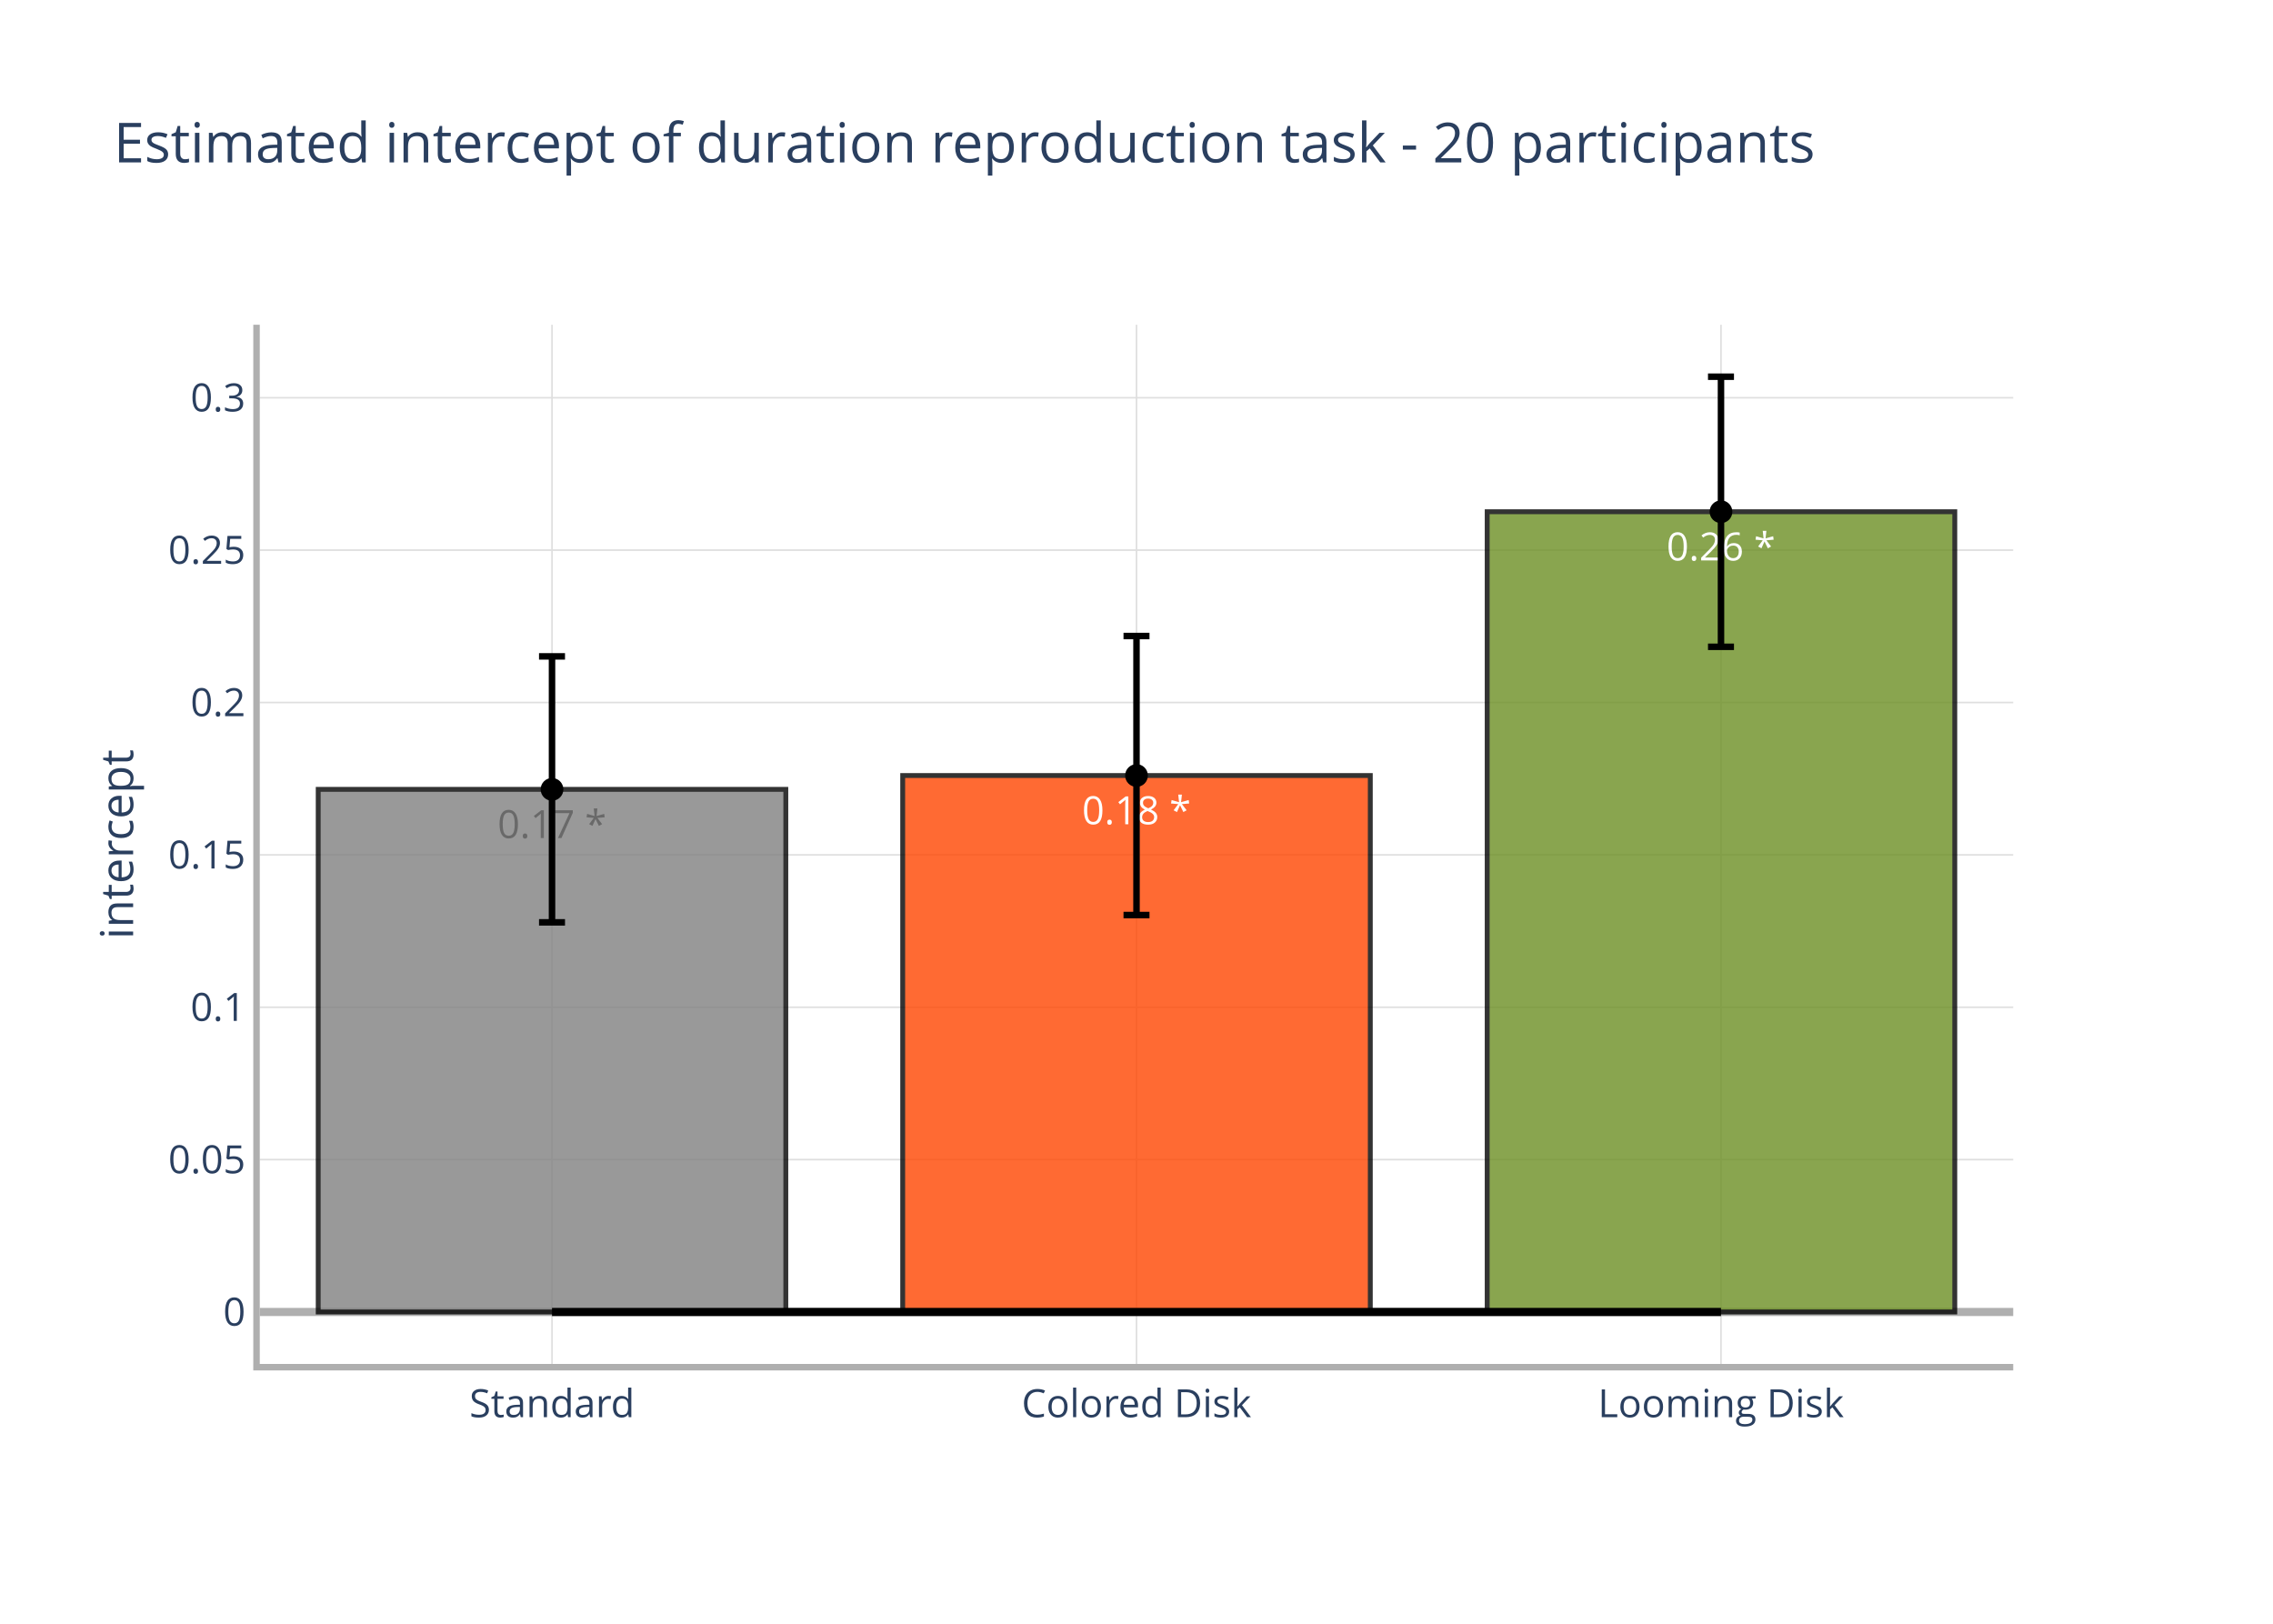
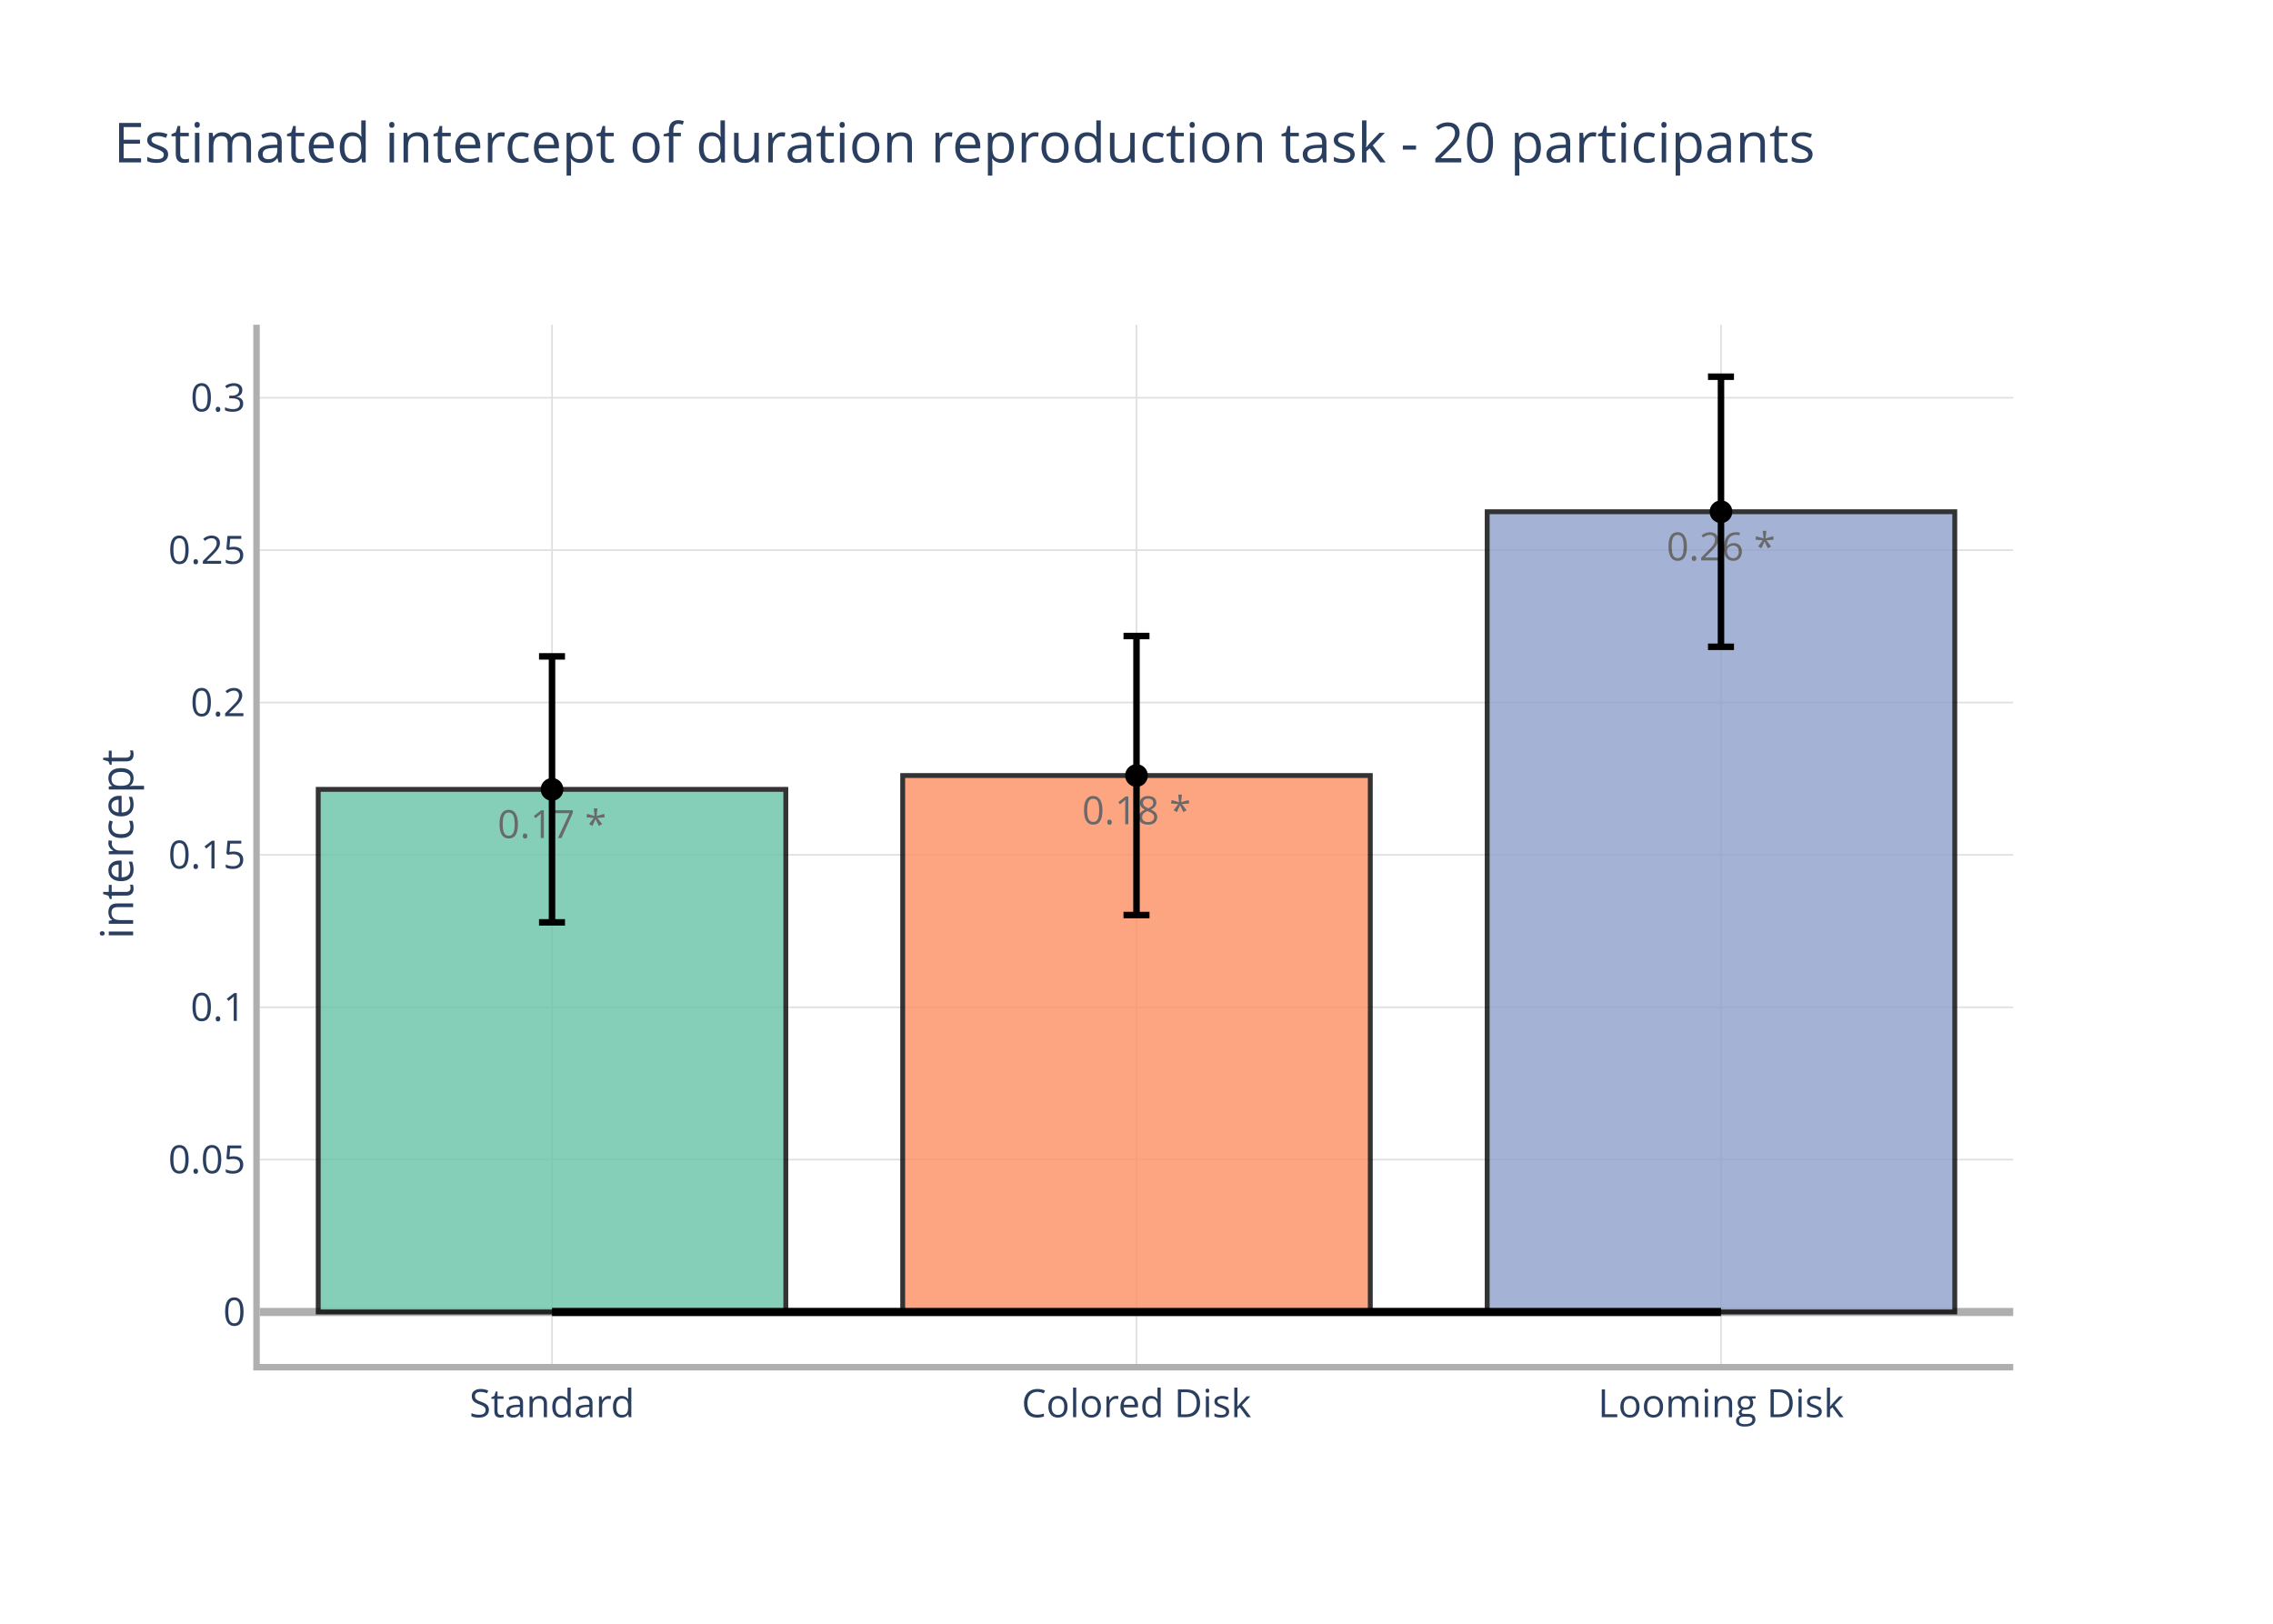
<svg xmlns="http://www.w3.org/2000/svg" class="main-svg" width="700" height="500" viewBox="0 0 700 500">
  <rect x="0" y="0" width="700" height="500" style="fill: rgb(255, 255, 255); fill-opacity: 1;" />
-   <defs id="defs-79e77b">
+   <defs id="defs-1ad6e5">
    <g class="clips">
-       <clipPath id="clip79e77bxyplot" class="plotclip">
+       <clipPath id="clip1ad6e5xyplot" class="plotclip">
        <rect width="540" height="320" />
      </clipPath>
-       <clipPath class="axesclip" id="clip79e77bx">
+       <clipPath class="axesclip" id="clip1ad6e5x">
        <rect x="80" y="0" width="540" height="500" />
      </clipPath>
-       <clipPath class="axesclip" id="clip79e77by">
+       <clipPath class="axesclip" id="clip1ad6e5y">
        <rect x="0" y="100" width="700" height="320" />
      </clipPath>
-       <clipPath class="axesclip" id="clip79e77bxy">
+       <clipPath class="axesclip" id="clip1ad6e5xy">
        <rect x="80" y="100" width="540" height="320" />
      </clipPath>
    </g>
    <g class="gradients" />
  </defs>
  <g class="bglayer">
    <rect class="bg" x="80" y="100" width="540" height="320" style="fill: rgb(255, 255, 255); fill-opacity: 1; stroke-width: 0;" />
  </g>
  <g class="layer-below">
    <g class="imagelayer" />
    <g class="shapelayer" />
  </g>
  <g class="cartesianlayer">
    <g class="subplot xy">
      <g class="layer-subplot">
        <g class="shapelayer" />
        <g class="imagelayer" />
      </g>
      <g class="gridlayer">
        <g class="x">
          <path class="xgrid crisp" transform="translate(170,0)" d="M0,100v320" style="stroke: rgb(223, 223, 223); stroke-opacity: 1; stroke-width: 0.5px;" />
          <path class="xgrid crisp" transform="translate(350,0)" d="M0,100v320" style="stroke: rgb(223, 223, 223); stroke-opacity: 1; stroke-width: 0.5px;" />
          <path class="xgrid crisp" transform="translate(530,0)" d="M0,100v320" style="stroke: rgb(223, 223, 223); stroke-opacity: 1; stroke-width: 0.5px;" />
        </g>
        <g class="y">
          <path class="ygrid crisp" transform="translate(0,357.08)" d="M80,0h540" style="stroke: rgb(223, 223, 223); stroke-opacity: 1; stroke-width: 0.5px;" />
          <path class="ygrid crisp" transform="translate(0,310.16)" d="M80,0h540" style="stroke: rgb(223, 223, 223); stroke-opacity: 1; stroke-width: 0.5px;" />
          <path class="ygrid crisp" transform="translate(0,263.24)" d="M80,0h540" style="stroke: rgb(223, 223, 223); stroke-opacity: 1; stroke-width: 0.5px;" />
          <path class="ygrid crisp" transform="translate(0,216.32)" d="M80,0h540" style="stroke: rgb(223, 223, 223); stroke-opacity: 1; stroke-width: 0.5px;" />
          <path class="ygrid crisp" transform="translate(0,169.4)" d="M80,0h540" style="stroke: rgb(223, 223, 223); stroke-opacity: 1; stroke-width: 0.5px;" />
          <path class="ygrid crisp" transform="translate(0,122.48)" d="M80,0h540" style="stroke: rgb(223, 223, 223); stroke-opacity: 1; stroke-width: 0.5px;" />
        </g>
      </g>
      <g class="zerolinelayer">
        <path class="yzl zl crisp" transform="translate(0,404)" d="M80,0h540" style="stroke: rgb(175, 175, 175); stroke-opacity: 1; stroke-width: 2.5px;" />
      </g>
      <path class="xlines-below" />
      <path class="ylines-below" />
      <g class="overlines-below" />
      <g class="xaxislayer-below" />
      <g class="yaxislayer-below" />
      <g class="overaxes-below" />
-       <g class="plot" transform="translate(80, 100)" clip-path="url('#clip79e77bxyplot')">
+       <g class="plot" transform="translate(80, 100)" clip-path="url('#clip1ad6e5xyplot')">
        <g class="barlayer mlayer">
          <g class="trace bars" style="opacity: 0.8;">
            <g class="points">
              <g class="point">
-                 <path d="M18,304V143.07H162V304Z" style="vector-effect: non-scaling-stroke; opacity: 1; stroke-width: 1.5px; fill: rgb(128, 128, 128); fill-opacity: 1; stroke: rgb(0, 0, 0); stroke-opacity: 1;" />
+                 <path d="M18,304V143.07H162V304Z" style="vector-effect: non-scaling-stroke; opacity: 1; stroke-width: 1.5px; fill: rgb(102, 194, 165); fill-opacity: 1; stroke: rgb(0, 0, 0); stroke-opacity: 1;" />
                <text class="bartext bartext-inside" transform="translate(90 158.07)" text-anchor="middle" data-notex="1" x="0" y="0" style="font-family: 'Open Sans', verdana, arial, sans-serif; font-size: 12px; fill: rgb(68, 68, 68); fill-opacity: 1; white-space: pre;">0.17 *</text>
              </g>
            </g>
          </g>
          <g class="trace bars" style="opacity: 0.8;">
            <g class="points">
              <g class="point">
-                 <path d="M198,304V138.81H342V304Z" style="vector-effect: non-scaling-stroke; opacity: 1; stroke-width: 1.5px; fill: rgb(255, 69, 0); fill-opacity: 1; stroke: rgb(0, 0, 0); stroke-opacity: 1;" />
-                 <text class="bartext bartext-inside" transform="translate(270 153.81)" text-anchor="middle" data-notex="1" x="0" y="0" style="font-family: 'Open Sans', verdana, arial, sans-serif; font-size: 12px; fill: rgb(255, 255, 255); fill-opacity: 1; white-space: pre;">0.18 *</text>
+                 <path d="M198,304V138.81H342V304Z" style="vector-effect: non-scaling-stroke; opacity: 1; stroke-width: 1.5px; fill: rgb(252, 141, 98); fill-opacity: 1; stroke: rgb(0, 0, 0); stroke-opacity: 1;" />
+                 <text class="bartext bartext-inside" transform="translate(270 153.81)" text-anchor="middle" data-notex="1" x="0" y="0" style="font-family: 'Open Sans', verdana, arial, sans-serif; font-size: 12px; fill: rgb(68, 68, 68); fill-opacity: 1; white-space: pre;">0.18 *</text>
              </g>
            </g>
          </g>
          <g class="trace bars" style="opacity: 0.8;">
            <g class="points">
              <g class="point">
-                 <path d="M378,304V57.58H522V304Z" style="vector-effect: non-scaling-stroke; opacity: 1; stroke-width: 1.5px; fill: rgb(107, 142, 35); fill-opacity: 1; stroke: rgb(0, 0, 0); stroke-opacity: 1;" />
-                 <text class="bartext bartext-inside" transform="translate(450 72.58)" text-anchor="middle" data-notex="1" x="0" y="0" style="font-family: 'Open Sans', verdana, arial, sans-serif; font-size: 12px; fill: rgb(255, 255, 255); fill-opacity: 1; white-space: pre;">0.26 *</text>
+                 <path d="M378,304V57.58H522V304Z" style="vector-effect: non-scaling-stroke; opacity: 1; stroke-width: 1.5px; fill: rgb(141, 160, 203); fill-opacity: 1; stroke: rgb(0, 0, 0); stroke-opacity: 1;" />
+                 <text class="bartext bartext-inside" transform="translate(450 72.58)" text-anchor="middle" data-notex="1" x="0" y="0" style="font-family: 'Open Sans', verdana, arial, sans-serif; font-size: 12px; fill: rgb(68, 68, 68); fill-opacity: 1; white-space: pre;">0.26 *</text>
              </g>
            </g>
          </g>
        </g>
        <g class="scatterlayer mlayer">
-           <g class="trace scatter tracecfdac0" style="stroke-miterlimit: 2; opacity: 1;">
+           <g class="trace scatter tracebc4fdc" style="stroke-miterlimit: 2; opacity: 1;">
            <g class="fills" />
            <g class="errorbars">
              <g class="errorbar">
                <path class="yerror" d="M86,102.12h8m-4,0V184.02m-4,0h8" style="vector-effect: non-scaling-stroke; stroke-width: 2px; stroke: rgb(0, 0, 0); stroke-opacity: 1;" />
              </g>
            </g>
            <g class="lines" />
            <g class="points">
              <path class="point" transform="translate(90,143.07)" d="M2.5,0A2.5,2.5 0 1,1 0,-2.5A2.5,2.5 0 0,1 2.5,0Z" style="opacity: 1; stroke-width: 2px; fill: rgb(0, 0, 0); fill-opacity: 1; stroke: rgb(0, 0, 0); stroke-opacity: 1;" />
            </g>
            <g class="text" />
          </g>
-           <g class="trace scatter trace97013d" style="stroke-miterlimit: 2; opacity: 1;">
+           <g class="trace scatter trace4c22b3" style="stroke-miterlimit: 2; opacity: 1;">
            <g class="fills" />
            <g class="errorbars">
              <g class="errorbar">
                <path class="yerror" d="M266,95.85h8m-4,0V181.77m-4,0h8" style="vector-effect: non-scaling-stroke; stroke-width: 2px; stroke: rgb(0, 0, 0); stroke-opacity: 1;" />
              </g>
            </g>
            <g class="lines" />
            <g class="points">
              <path class="point" transform="translate(270,138.81)" d="M2.5,0A2.5,2.5 0 1,1 0,-2.5A2.5,2.5 0 0,1 2.5,0Z" style="opacity: 1; stroke-width: 2px; fill: rgb(0, 0, 0); fill-opacity: 1; stroke: rgb(0, 0, 0); stroke-opacity: 1;" />
            </g>
            <g class="text" />
          </g>
-           <g class="trace scatter trace1c4ae3" style="stroke-miterlimit: 2; opacity: 1;">
+           <g class="trace scatter tracedd2784" style="stroke-miterlimit: 2; opacity: 1;">
            <g class="fills" />
            <g class="errorbars">
              <g class="errorbar">
                <path class="yerror" d="M446,16h8m-4,0V99.17m-4,0h8" style="vector-effect: non-scaling-stroke; stroke-width: 2px; stroke: rgb(0, 0, 0); stroke-opacity: 1;" />
              </g>
            </g>
            <g class="lines" />
            <g class="points">
              <path class="point" transform="translate(450,57.58)" d="M2.5,0A2.5,2.5 0 1,1 0,-2.5A2.5,2.5 0 0,1 2.5,0Z" style="opacity: 1; stroke-width: 2px; fill: rgb(0, 0, 0); fill-opacity: 1; stroke: rgb(0, 0, 0); stroke-opacity: 1;" />
            </g>
            <g class="text" />
          </g>
-           <g class="trace scatter tracebf9fb6" style="stroke-miterlimit: 2; opacity: 1;">
+           <g class="trace scatter traceab40e6" style="stroke-miterlimit: 2; opacity: 1;">
            <g class="fills" />
            <g class="errorbars" />
            <g class="lines">
              <path class="js-line" d="M90,304L450,304" style="vector-effect: non-scaling-stroke; fill: none; stroke: rgb(0, 0, 0); stroke-opacity: 1; stroke-width: 2.5px; opacity: 1;" />
            </g>
            <g class="points" />
            <g class="text" />
          </g>
        </g>
      </g>
      <g class="overplot" />
      <path class="xlines-above crisp" d="M78,421H620" style="fill: none; stroke-width: 2px; stroke: rgb(175, 175, 175); stroke-opacity: 1;" />
      <path class="ylines-above crisp" d="M79,100V420" style="fill: none; stroke-width: 2px; stroke: rgb(175, 175, 175); stroke-opacity: 1;" />
      <g class="overlines-above" />
      <g class="xaxislayer-above">
        <g class="xtick">
          <text text-anchor="middle" x="0" y="436.4" transform="translate(170,0)" style="font-family: 'Open Sans', verdana, arial, sans-serif; font-size: 12px; fill: rgb(42, 63, 95); fill-opacity: 1; white-space: pre;">Standard</text>
        </g>
        <g class="xtick">
          <text text-anchor="middle" x="0" y="436.4" transform="translate(350,0)" style="font-family: 'Open Sans', verdana, arial, sans-serif; font-size: 12px; fill: rgb(42, 63, 95); fill-opacity: 1; white-space: pre;">Colored Disk</text>
        </g>
        <g class="xtick">
          <text text-anchor="middle" x="0" y="436.4" transform="translate(530,0)" style="font-family: 'Open Sans', verdana, arial, sans-serif; font-size: 12px; fill: rgb(42, 63, 95); fill-opacity: 1; white-space: pre;">Looming Disk</text>
        </g>
      </g>
      <g class="yaxislayer-above">
        <g class="ytick">
          <text text-anchor="end" x="75.6" y="4.2" transform="translate(0,404)" style="font-family: 'Open Sans', verdana, arial, sans-serif; font-size: 12px; fill: rgb(42, 63, 95); fill-opacity: 1; white-space: pre;">0</text>
        </g>
        <g class="ytick">
          <text text-anchor="end" x="75.6" y="4.2" transform="translate(0,357.08)" style="font-family: 'Open Sans', verdana, arial, sans-serif; font-size: 12px; fill: rgb(42, 63, 95); fill-opacity: 1; white-space: pre;">0.05</text>
        </g>
        <g class="ytick">
          <text text-anchor="end" x="75.6" y="4.2" transform="translate(0,310.16)" style="font-family: 'Open Sans', verdana, arial, sans-serif; font-size: 12px; fill: rgb(42, 63, 95); fill-opacity: 1; white-space: pre;">0.1</text>
        </g>
        <g class="ytick">
          <text text-anchor="end" x="75.6" y="4.2" transform="translate(0,263.24)" style="font-family: 'Open Sans', verdana, arial, sans-serif; font-size: 12px; fill: rgb(42, 63, 95); fill-opacity: 1; white-space: pre;">0.15</text>
        </g>
        <g class="ytick">
          <text text-anchor="end" x="75.6" y="4.2" transform="translate(0,216.32)" style="font-family: 'Open Sans', verdana, arial, sans-serif; font-size: 12px; fill: rgb(42, 63, 95); fill-opacity: 1; white-space: pre;">0.2</text>
        </g>
        <g class="ytick">
          <text text-anchor="end" x="75.6" y="4.2" transform="translate(0,169.4)" style="font-family: 'Open Sans', verdana, arial, sans-serif; font-size: 12px; fill: rgb(42, 63, 95); fill-opacity: 1; white-space: pre;">0.25</text>
        </g>
        <g class="ytick">
          <text text-anchor="end" x="75.6" y="4.2" transform="translate(0,122.48)" style="font-family: 'Open Sans', verdana, arial, sans-serif; font-size: 12px; fill: rgb(42, 63, 95); fill-opacity: 1; white-space: pre;">0.3</text>
        </g>
      </g>
      <g class="overaxes-above" />
    </g>
  </g>
  <g class="polarlayer" />
  <g class="ternarylayer" />
  <g class="geolayer" />
  <g class="funnelarealayer" />
  <g class="pielayer" />
  <g class="sunburstlayer" />
  <g class="glimages" />
-   <defs id="topdefs-79e77b">
+   <defs id="topdefs-1ad6e5">
    <g class="clips" />
  </defs>
  <g class="layer-above">
    <g class="imagelayer" />
    <g class="shapelayer" />
  </g>
  <g class="infolayer">
    <g class="g-gtitle">
      <text class="gtitle" x="35" y="50" text-anchor="start" dy="0em" style="font-family: 'Open Sans', verdana, arial, sans-serif; font-size: 17px; fill: rgb(42, 63, 95); opacity: 1; font-weight: normal; white-space: pre;">Estimated intercept of duration reproduction task - 20 participants</text>
    </g>
    <g class="g-xtitle" />
    <g class="g-ytitle">
      <text class="ytitle" transform="rotate(-90,41,260)" x="41" y="260" text-anchor="middle" style="font-family: 'Open Sans', verdana, arial, sans-serif; font-size: 14px; fill: rgb(42, 63, 95); opacity: 1; font-weight: normal; white-space: pre;">intercept</text>
    </g>
  </g>
</svg>
